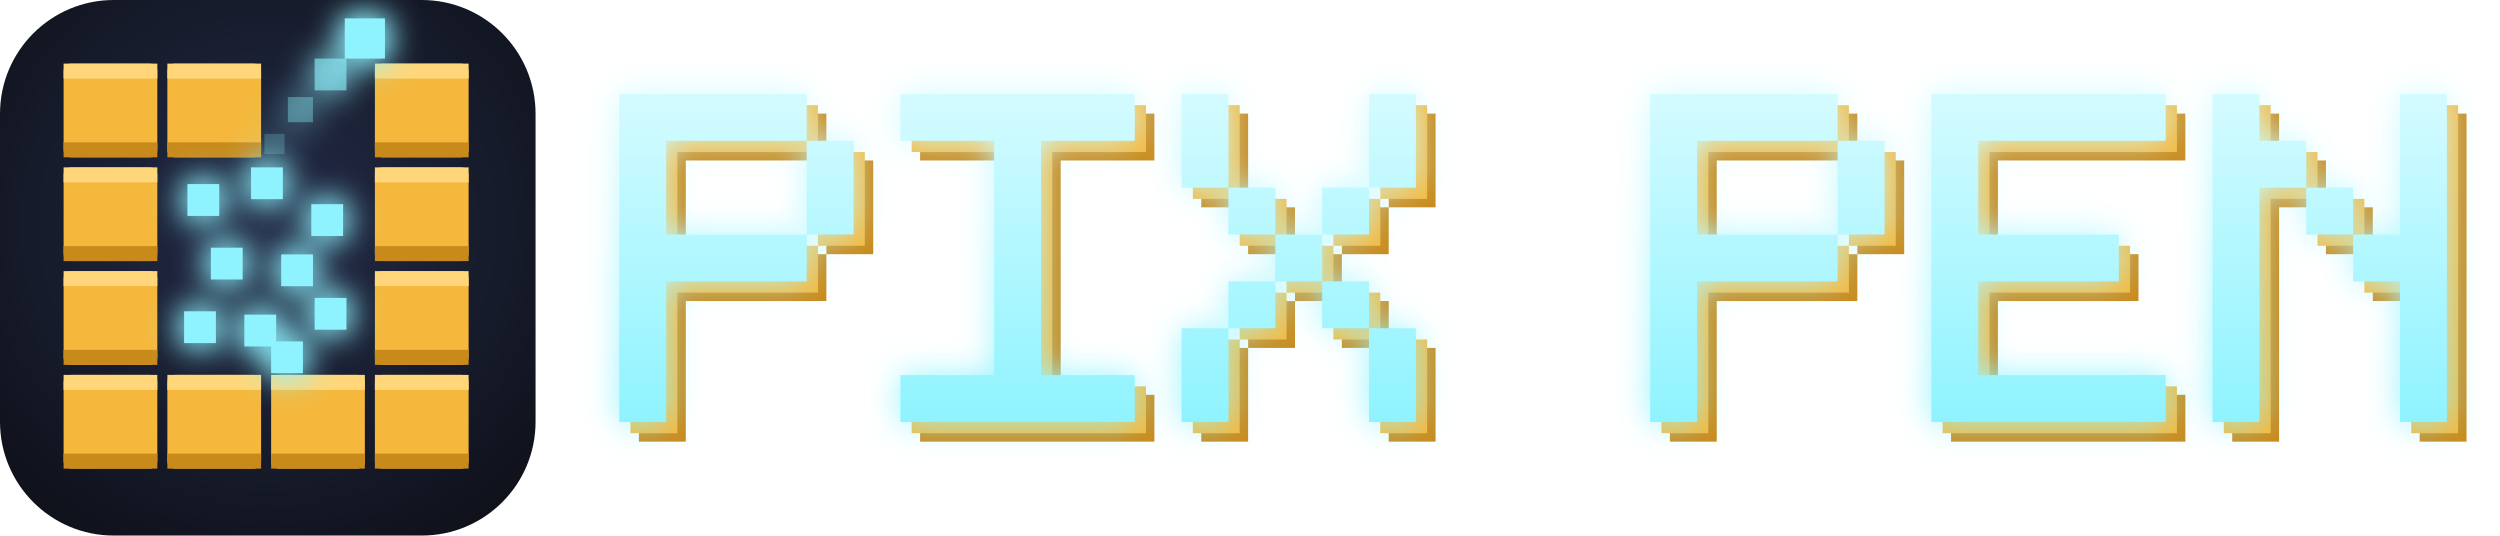
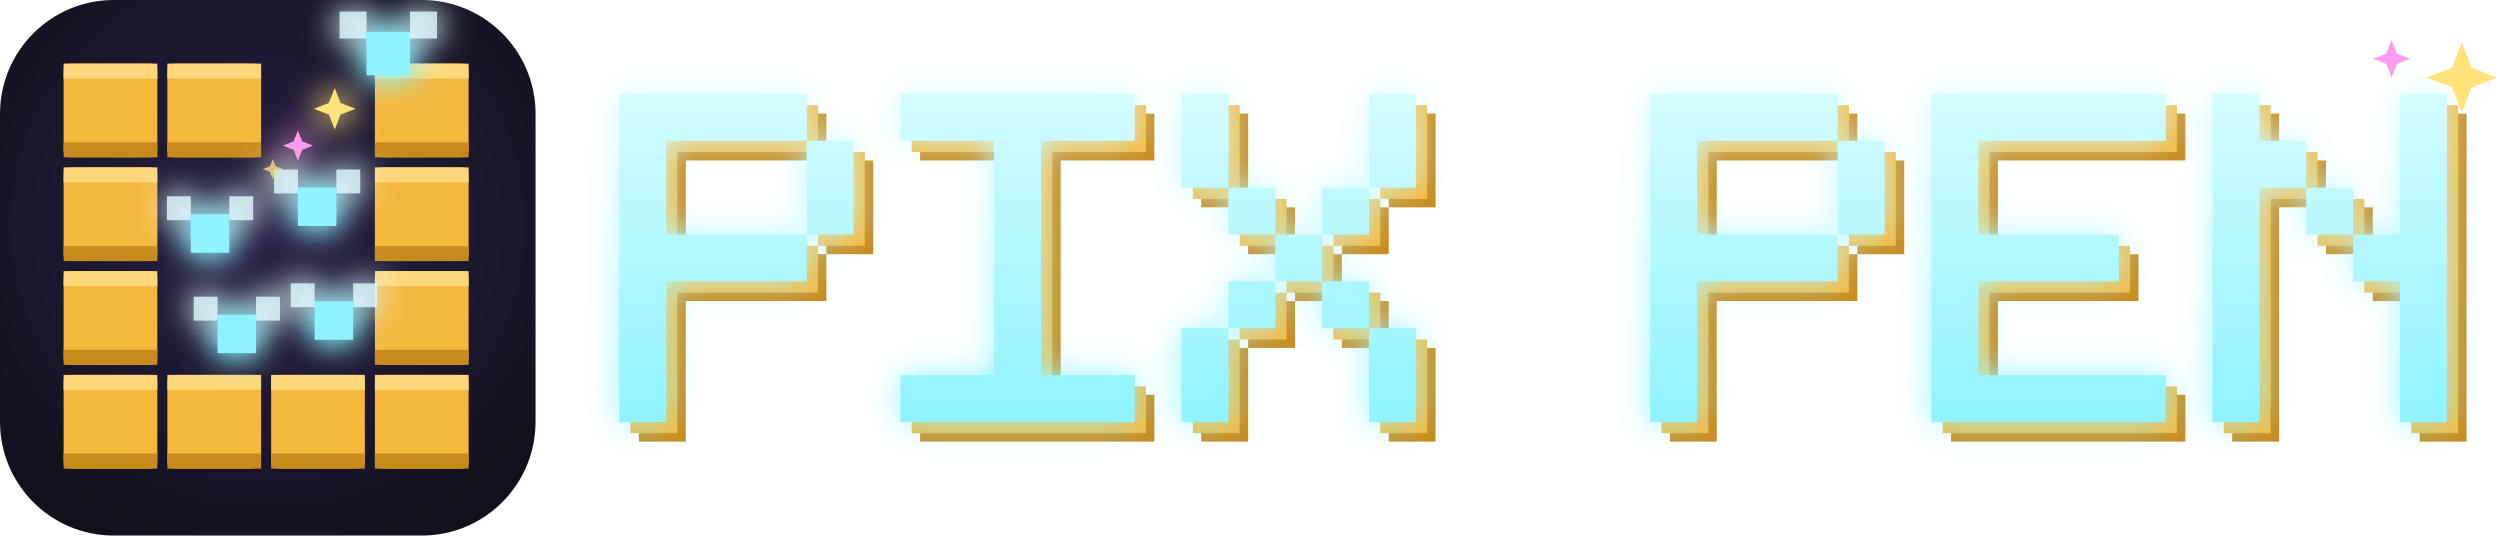
<svg xmlns="http://www.w3.org/2000/svg" viewBox="0 0 74.688 16" role="img" aria-label="PIX PEN">
  <defs>
    <radialGradient id="bg" cx="50%" cy="42%" r="75%">
-       <stop offset="0" stop-color="#232b47" />
+       <stop offset="0" stop-color="#2b2147" />
      <stop offset="1" stop-color="#0d0f16" />
    </radialGradient>
    <filter id="glow" x="-50%" y="-50%" width="200%" height="200%">
      <feGaussianBlur stdDeviation="0.5" result="b" />
      <feMerge>
        <feMergeNode in="b" />
        <feMergeNode in="b" />
        <feMergeNode in="SourceGraphic" />
      </feMerge>
    </filter>
  </defs>
  <rect width="16" height="16" rx="3.4" fill="url(#bg)" />
  <rect x="1.9" y="1.9" width="2.8" height="2.8" rx="0.224" fill="#f5b83d" />
  <rect x="1.9" y="1.9" width="2.8" height="0.448" fill="#ffd77a" />
  <rect x="1.9" y="4.252" width="2.8" height="0.448" fill="#c98a1c" />
  <rect x="1.9" y="5" width="2.8" height="2.8" rx="0.224" fill="#f5b83d" />
  <rect x="1.9" y="5" width="2.8" height="0.448" fill="#ffd77a" />
  <rect x="1.9" y="7.352" width="2.8" height="0.448" fill="#c98a1c" />
  <rect x="1.9" y="8.1" width="2.8" height="2.8" rx="0.224" fill="#f5b83d" />
  <rect x="1.9" y="8.1" width="2.8" height="0.448" fill="#ffd77a" />
  <rect x="1.9" y="10.452" width="2.8" height="0.448" fill="#c98a1c" />
  <rect x="1.9" y="11.2" width="2.8" height="2.8" rx="0.224" fill="#f5b83d" />
  <rect x="1.9" y="11.2" width="2.8" height="0.448" fill="#ffd77a" />
  <rect x="1.9" y="13.552" width="2.8" height="0.448" fill="#c98a1c" />
  <rect x="5" y="1.9" width="2.8" height="2.8" rx="0.224" fill="#f5b83d" />
  <rect x="5" y="1.9" width="2.8" height="0.448" fill="#ffd77a" />
  <rect x="5" y="4.252" width="2.8" height="0.448" fill="#c98a1c" />
  <rect x="5" y="11.2" width="2.8" height="2.8" rx="0.224" fill="#f5b83d" />
  <rect x="5" y="11.2" width="2.8" height="0.448" fill="#ffd77a" />
  <rect x="5" y="13.552" width="2.8" height="0.448" fill="#c98a1c" />
  <rect x="8.1" y="11.2" width="2.8" height="2.8" rx="0.224" fill="#f5b83d" />
  <rect x="8.1" y="11.2" width="2.8" height="0.448" fill="#ffd77a" />
  <rect x="8.1" y="13.552" width="2.8" height="0.448" fill="#c98a1c" />
  <rect x="11.2" y="1.9" width="2.8" height="2.8" rx="0.224" fill="#f5b83d" />
  <rect x="11.2" y="1.9" width="2.8" height="0.448" fill="#ffd77a" />
  <rect x="11.2" y="4.252" width="2.8" height="0.448" fill="#c98a1c" />
  <rect x="11.2" y="5" width="2.8" height="2.8" rx="0.224" fill="#f5b83d" />
  <rect x="11.2" y="5" width="2.8" height="0.448" fill="#ffd77a" />
  <rect x="11.2" y="7.352" width="2.8" height="0.448" fill="#c98a1c" />
  <rect x="11.2" y="8.1" width="2.8" height="2.8" rx="0.224" fill="#f5b83d" />
  <rect x="11.2" y="8.1" width="2.8" height="0.448" fill="#ffd77a" />
  <rect x="11.2" y="10.452" width="2.8" height="0.448" fill="#c98a1c" />
  <rect x="11.2" y="11.2" width="2.8" height="2.8" rx="0.224" fill="#f5b83d" />
  <rect x="11.2" y="11.2" width="2.8" height="0.448" fill="#ffd77a" />
  <rect x="11.2" y="13.552" width="2.8" height="0.448" fill="#c98a1c" />
-   <g fill="#8ff3ff" filter="url(#glow)">
-     <rect x="5.6" y="5.5" width="0.95" height="0.95" />
-     <rect x="7.5" y="5" width="0.95" height="0.95" />
-     <rect x="9.3" y="6.1" width="0.95" height="0.95" />
-     <rect x="6.3" y="7.4" width="0.95" height="0.95" />
-     <rect x="8.4" y="7.6" width="0.95" height="0.95" />
-     <rect x="5.5" y="9.3" width="0.95" height="0.95" />
-     <rect x="7.3" y="9.4" width="0.95" height="0.95" />
-     <rect x="9.4" y="8.9" width="0.95" height="0.95" />
-     <rect x="8.1" y="10.2" width="0.95" height="0.95" />
-     <rect x="10.3" y="0.55" width="1.2" height="1.2" opacity="1" />
-     <rect x="9.4" y="1.75" width="0.95" height="0.95" opacity="0.6" />
-     <rect x="8.6" y="2.9" width="0.75" height="0.75" opacity="0.35" />
-     <rect x="7.9" y="4" width="0.6" height="0.6" opacity="0.2" />
+   <g filter="url(#glow)">
+     <rect x="4.987" y="5.865" width="0.713" height="0.713" fill="#e2fbff" opacity="0.8" />
+     <rect x="6.85" y="5.865" width="0.713" height="0.713" fill="#e2fbff" opacity="0.8" />
+     <rect x="5.7" y="6.4" width="1.15" height="1.15" fill="#8ff3ff" />
+     <rect x="8.187" y="5.065" width="0.713" height="0.713" fill="#e2fbff" opacity="0.8" />
+     <rect x="10.05" y="5.065" width="0.713" height="0.713" fill="#e2fbff" opacity="0.8" />
+     <rect x="8.9" y="5.6" width="1.15" height="1.15" fill="#8ff3ff" />
+     <rect x="5.787" y="8.865" width="0.713" height="0.713" fill="#e2fbff" opacity="0.8" />
+     <rect x="7.65" y="8.865" width="0.713" height="0.713" fill="#e2fbff" opacity="0.8" />
+     <rect x="6.5" y="9.4" width="1.15" height="1.15" fill="#8ff3ff" />
+     <rect x="8.687" y="8.465" width="0.713" height="0.713" fill="#e2fbff" opacity="0.8" />
+     <rect x="10.55" y="8.465" width="0.713" height="0.713" fill="#e2fbff" opacity="0.8" />
+     <rect x="9.4" y="9" width="1.15" height="1.15" fill="#8ff3ff" />
+     <rect x="10.144" y="0.345" width="0.806" height="0.806" fill="#e2fbff" opacity="0.8" />
+     <rect x="12.25" y="0.345" width="0.806" height="0.806" fill="#e2fbff" opacity="0.8" />
+     <rect x="10.95" y="0.95" width="1.3" height="1.3" fill="#8ff3ff" />
+     <path d="M10 2.63L10.174 3.076L10.62 3.25L10.174 3.424L10 3.87L9.826 3.424L9.38 3.25L9.826 3.076Z" fill="#ffe27a" opacity="1" />
+     <path d="M8.9 3.9L9.026 4.224L9.35 4.35L9.026 4.476L8.9 4.8L8.774 4.476L8.45 4.35L8.774 4.224Z" fill="#ff9cf0" opacity="1" />
+     <path d="M8.15 4.75L8.234 4.966L8.45 5.05L8.234 5.134L8.15 5.35L8.066 5.134L7.85 5.05L8.066 4.966Z" fill="#ffe27a" opacity="0.75" />
  </g>
  <defs>
    <filter id="wg" x="-20%" y="-40%" width="140%" height="180%">
      <feGaussianBlur stdDeviation="0.35" result="b" />
      <feMerge>
        <feMergeNode in="b" />
        <feMergeNode in="SourceGraphic" />
      </feMerge>
    </filter>
    <linearGradient id="wfill" x1="0" y1="0" x2="0" y2="1">
      <stop offset="0" stop-color="#d4fbff" />
      <stop offset="1" stop-color="#8ff3ff" />
    </linearGradient>
  </defs>
  <g transform="translate(18.5 2.806) scale(1.4)">
    <g fill="#c98a1c">
      <path d="M0.42 0.42h1v1h-1zM1.42 0.42h1v1h-1zM2.42 0.42h1v1h-1zM3.42 0.42h1v1h-1zM0.42 1.42h1v1h-1zM4.42 1.42h1v1h-1zM0.42 2.42h1v1h-1zM4.42 2.42h1v1h-1zM0.42 3.42h1v1h-1zM1.42 3.42h1v1h-1zM2.42 3.42h1v1h-1zM3.42 3.42h1v1h-1zM0.42 4.42h1v1h-1zM0.42 5.42h1v1h-1zM0.42 6.42h1v1h-1zM6.42 0.42h1v1h-1zM7.42 0.42h1v1h-1zM8.42 0.42h1v1h-1zM9.42 0.42h1v1h-1zM10.42 0.42h1v1h-1zM8.42 1.42h1v1h-1zM8.42 2.42h1v1h-1zM8.42 3.42h1v1h-1zM8.42 4.42h1v1h-1zM8.42 5.42h1v1h-1zM6.42 6.42h1v1h-1zM7.42 6.42h1v1h-1zM8.42 6.42h1v1h-1zM9.42 6.42h1v1h-1zM10.42 6.42h1v1h-1zM12.42 0.42h1v1h-1zM16.42 0.42h1v1h-1zM12.42 1.42h1v1h-1zM16.42 1.42h1v1h-1zM13.42 2.42h1v1h-1zM15.42 2.42h1v1h-1zM14.42 3.42h1v1h-1zM13.42 4.42h1v1h-1zM15.42 4.42h1v1h-1zM12.42 5.42h1v1h-1zM16.42 5.42h1v1h-1zM12.42 6.42h1v1h-1zM16.42 6.42h1v1h-1zM22.42 0.42h1v1h-1zM23.42 0.42h1v1h-1zM24.42 0.42h1v1h-1zM25.42 0.42h1v1h-1zM22.42 1.42h1v1h-1zM26.42 1.42h1v1h-1zM22.42 2.42h1v1h-1zM26.42 2.42h1v1h-1zM22.42 3.42h1v1h-1zM23.42 3.42h1v1h-1zM24.42 3.42h1v1h-1zM25.42 3.42h1v1h-1zM22.42 4.42h1v1h-1zM22.42 5.42h1v1h-1zM22.42 6.42h1v1h-1zM28.42 0.42h1v1h-1zM29.42 0.42h1v1h-1zM30.42 0.42h1v1h-1zM31.42 0.42h1v1h-1zM32.42 0.42h1v1h-1zM28.42 1.42h1v1h-1zM28.42 2.42h1v1h-1zM28.42 3.42h1v1h-1zM29.42 3.42h1v1h-1zM30.42 3.42h1v1h-1zM31.42 3.42h1v1h-1zM28.42 4.42h1v1h-1zM28.42 5.42h1v1h-1zM28.42 6.42h1v1h-1zM29.42 6.42h1v1h-1zM30.42 6.42h1v1h-1zM31.42 6.42h1v1h-1zM32.42 6.42h1v1h-1zM34.42 0.42h1v1h-1zM38.42 0.42h1v1h-1zM34.42 1.42h1v1h-1zM35.42 1.42h1v1h-1zM38.42 1.42h1v1h-1zM34.42 2.42h1v1h-1zM36.42 2.42h1v1h-1zM38.42 2.42h1v1h-1zM34.42 3.42h1v1h-1zM37.42 3.42h1v1h-1zM38.42 3.42h1v1h-1zM34.42 4.42h1v1h-1zM38.42 4.42h1v1h-1zM34.42 5.42h1v1h-1zM38.42 5.42h1v1h-1zM34.42 6.42h1v1h-1zM38.42 6.42h1v1h-1z" />
    </g>
    <g fill="#f5b83d">
      <path d="M0.24 0.24h1v1h-1zM1.24 0.24h1v1h-1zM2.24 0.24h1v1h-1zM3.24 0.24h1v1h-1zM0.24 1.24h1v1h-1zM4.24 1.24h1v1h-1zM0.24 2.24h1v1h-1zM4.24 2.24h1v1h-1zM0.24 3.24h1v1h-1zM1.24 3.24h1v1h-1zM2.24 3.24h1v1h-1zM3.24 3.24h1v1h-1zM0.24 4.24h1v1h-1zM0.24 5.24h1v1h-1zM0.24 6.24h1v1h-1zM6.24 0.24h1v1h-1zM7.24 0.24h1v1h-1zM8.24 0.24h1v1h-1zM9.24 0.24h1v1h-1zM10.24 0.24h1v1h-1zM8.24 1.24h1v1h-1zM8.24 2.24h1v1h-1zM8.24 3.24h1v1h-1zM8.24 4.24h1v1h-1zM8.24 5.24h1v1h-1zM6.24 6.24h1v1h-1zM7.24 6.24h1v1h-1zM8.24 6.24h1v1h-1zM9.24 6.24h1v1h-1zM10.24 6.24h1v1h-1zM12.24 0.24h1v1h-1zM16.24 0.24h1v1h-1zM12.24 1.24h1v1h-1zM16.24 1.24h1v1h-1zM13.24 2.24h1v1h-1zM15.24 2.24h1v1h-1zM14.24 3.24h1v1h-1zM13.24 4.24h1v1h-1zM15.24 4.24h1v1h-1zM12.24 5.24h1v1h-1zM16.24 5.24h1v1h-1zM12.24 6.24h1v1h-1zM16.24 6.24h1v1h-1zM22.24 0.24h1v1h-1zM23.24 0.24h1v1h-1zM24.24 0.24h1v1h-1zM25.24 0.24h1v1h-1zM22.24 1.24h1v1h-1zM26.24 1.24h1v1h-1zM22.24 2.24h1v1h-1zM26.24 2.24h1v1h-1zM22.24 3.24h1v1h-1zM23.24 3.24h1v1h-1zM24.24 3.24h1v1h-1zM25.24 3.24h1v1h-1zM22.24 4.24h1v1h-1zM22.24 5.24h1v1h-1zM22.24 6.24h1v1h-1zM28.24 0.24h1v1h-1zM29.24 0.24h1v1h-1zM30.24 0.24h1v1h-1zM31.24 0.24h1v1h-1zM32.24 0.24h1v1h-1zM28.24 1.24h1v1h-1zM28.24 2.24h1v1h-1zM28.24 3.24h1v1h-1zM29.24 3.24h1v1h-1zM30.24 3.24h1v1h-1zM31.24 3.24h1v1h-1zM28.24 4.24h1v1h-1zM28.24 5.24h1v1h-1zM28.24 6.24h1v1h-1zM29.24 6.24h1v1h-1zM30.24 6.24h1v1h-1zM31.24 6.24h1v1h-1zM32.24 6.24h1v1h-1zM34.24 0.24h1v1h-1zM38.24 0.24h1v1h-1zM34.24 1.24h1v1h-1zM35.24 1.24h1v1h-1zM38.24 1.24h1v1h-1zM34.24 2.24h1v1h-1zM36.24 2.24h1v1h-1zM38.24 2.24h1v1h-1zM34.24 3.24h1v1h-1zM37.24 3.24h1v1h-1zM38.24 3.24h1v1h-1zM34.24 4.24h1v1h-1zM38.24 4.24h1v1h-1zM34.24 5.24h1v1h-1zM38.24 5.24h1v1h-1zM34.24 6.24h1v1h-1zM38.24 6.24h1v1h-1z" />
    </g>
    <g fill="url(#wfill)" filter="url(#wg)">
      <path d="M0 0h1v1h-1zM1 0h1v1h-1zM2 0h1v1h-1zM3 0h1v1h-1zM0 1h1v1h-1zM4 1h1v1h-1zM0 2h1v1h-1zM4 2h1v1h-1zM0 3h1v1h-1zM1 3h1v1h-1zM2 3h1v1h-1zM3 3h1v1h-1zM0 4h1v1h-1zM0 5h1v1h-1zM0 6h1v1h-1zM6 0h1v1h-1zM7 0h1v1h-1zM8 0h1v1h-1zM9 0h1v1h-1zM10 0h1v1h-1zM8 1h1v1h-1zM8 2h1v1h-1zM8 3h1v1h-1zM8 4h1v1h-1zM8 5h1v1h-1zM6 6h1v1h-1zM7 6h1v1h-1zM8 6h1v1h-1zM9 6h1v1h-1zM10 6h1v1h-1zM12 0h1v1h-1zM16 0h1v1h-1zM12 1h1v1h-1zM16 1h1v1h-1zM13 2h1v1h-1zM15 2h1v1h-1zM14 3h1v1h-1zM13 4h1v1h-1zM15 4h1v1h-1zM12 5h1v1h-1zM16 5h1v1h-1zM12 6h1v1h-1zM16 6h1v1h-1zM22 0h1v1h-1zM23 0h1v1h-1zM24 0h1v1h-1zM25 0h1v1h-1zM22 1h1v1h-1zM26 1h1v1h-1zM22 2h1v1h-1zM26 2h1v1h-1zM22 3h1v1h-1zM23 3h1v1h-1zM24 3h1v1h-1zM25 3h1v1h-1zM22 4h1v1h-1zM22 5h1v1h-1zM22 6h1v1h-1zM28 0h1v1h-1zM29 0h1v1h-1zM30 0h1v1h-1zM31 0h1v1h-1zM32 0h1v1h-1zM28 1h1v1h-1zM28 2h1v1h-1zM28 3h1v1h-1zM29 3h1v1h-1zM30 3h1v1h-1zM31 3h1v1h-1zM28 4h1v1h-1zM28 5h1v1h-1zM28 6h1v1h-1zM29 6h1v1h-1zM30 6h1v1h-1zM31 6h1v1h-1zM32 6h1v1h-1zM34 0h1v1h-1zM38 0h1v1h-1zM34 1h1v1h-1zM35 1h1v1h-1zM38 1h1v1h-1zM34 2h1v1h-1zM36 2h1v1h-1zM38 2h1v1h-1zM34 3h1v1h-1zM37 3h1v1h-1zM38 3h1v1h-1zM34 4h1v1h-1zM38 4h1v1h-1zM34 5h1v1h-1zM38 5h1v1h-1zM34 6h1v1h-1zM38 6h1v1h-1z" />
    </g>
+     <path d="M39.32 -1.1L39.53 -0.56L40.07 -0.35L39.53 -0.14L39.32 0.4L39.11 -0.14L38.57 -0.35L39.11 -0.56Z" fill="#ffe27a" opacity="1" />
+     <path d="M37.82 -1.15L37.932 -0.862L38.22 -0.75L37.932 -0.638L37.82 -0.35L37.708 -0.638L37.42 -0.75L37.708 -0.862Z" fill="#ff9cf0" opacity="1" />
  </g>
</svg>
